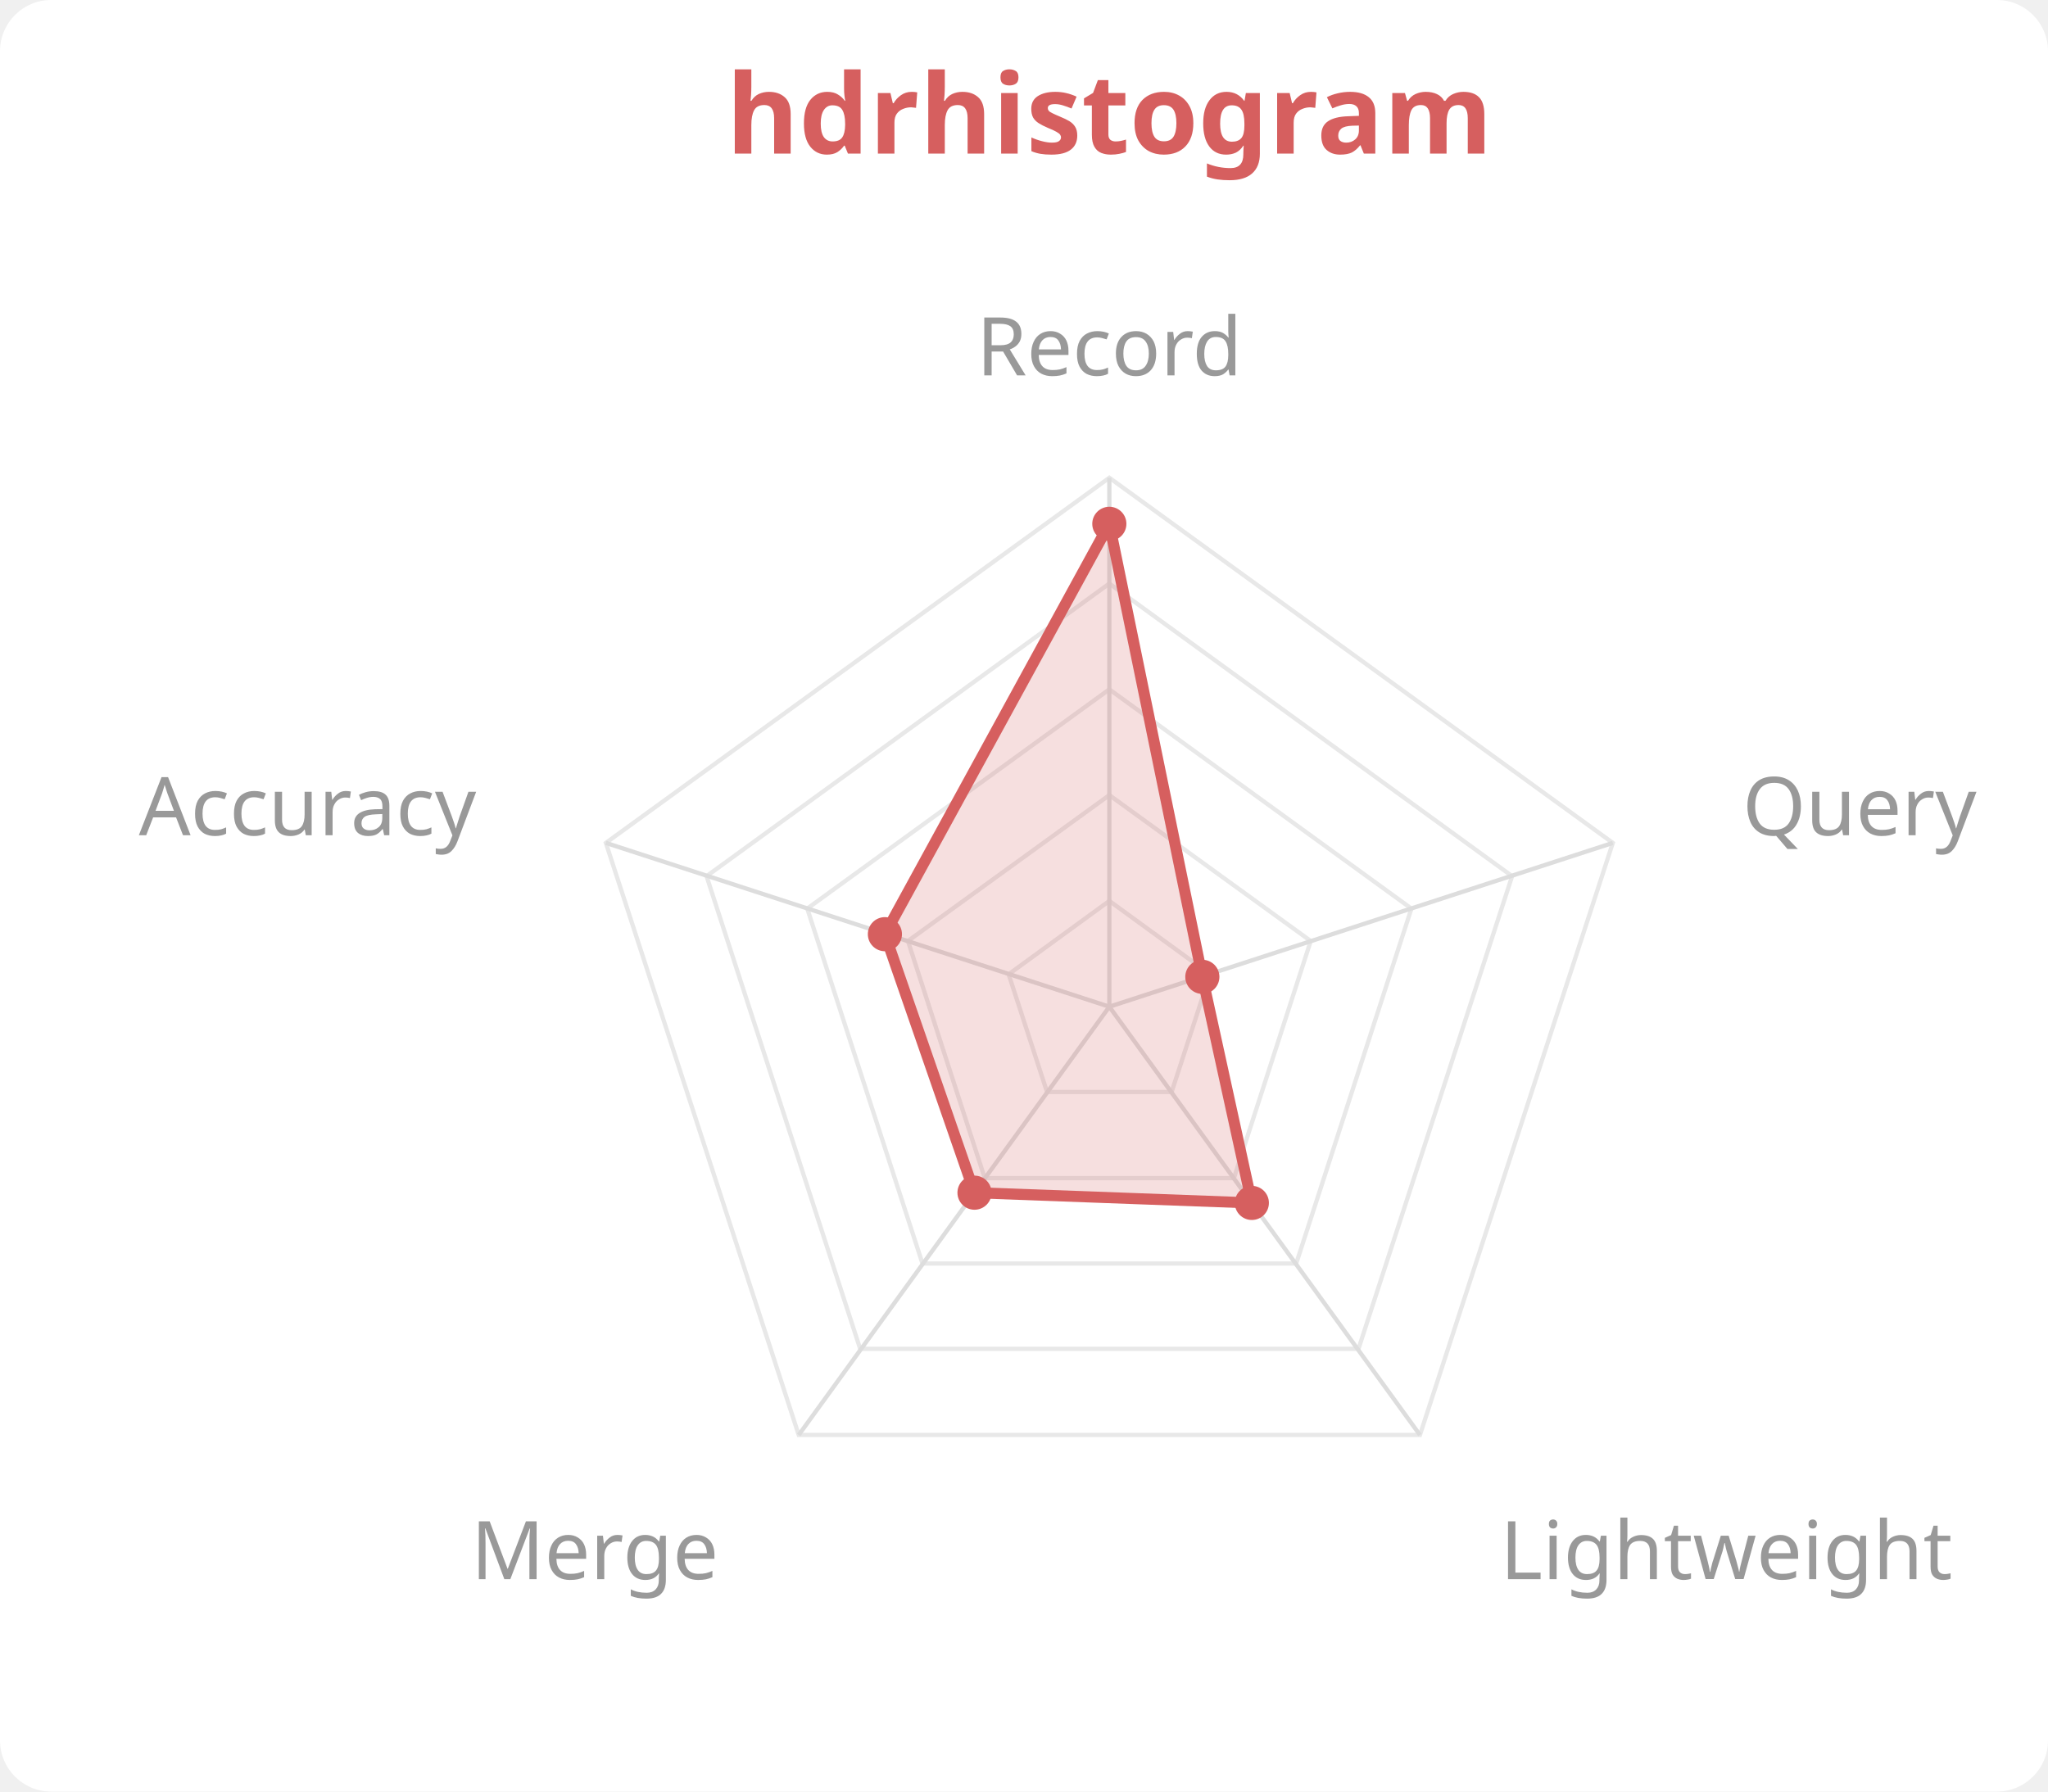
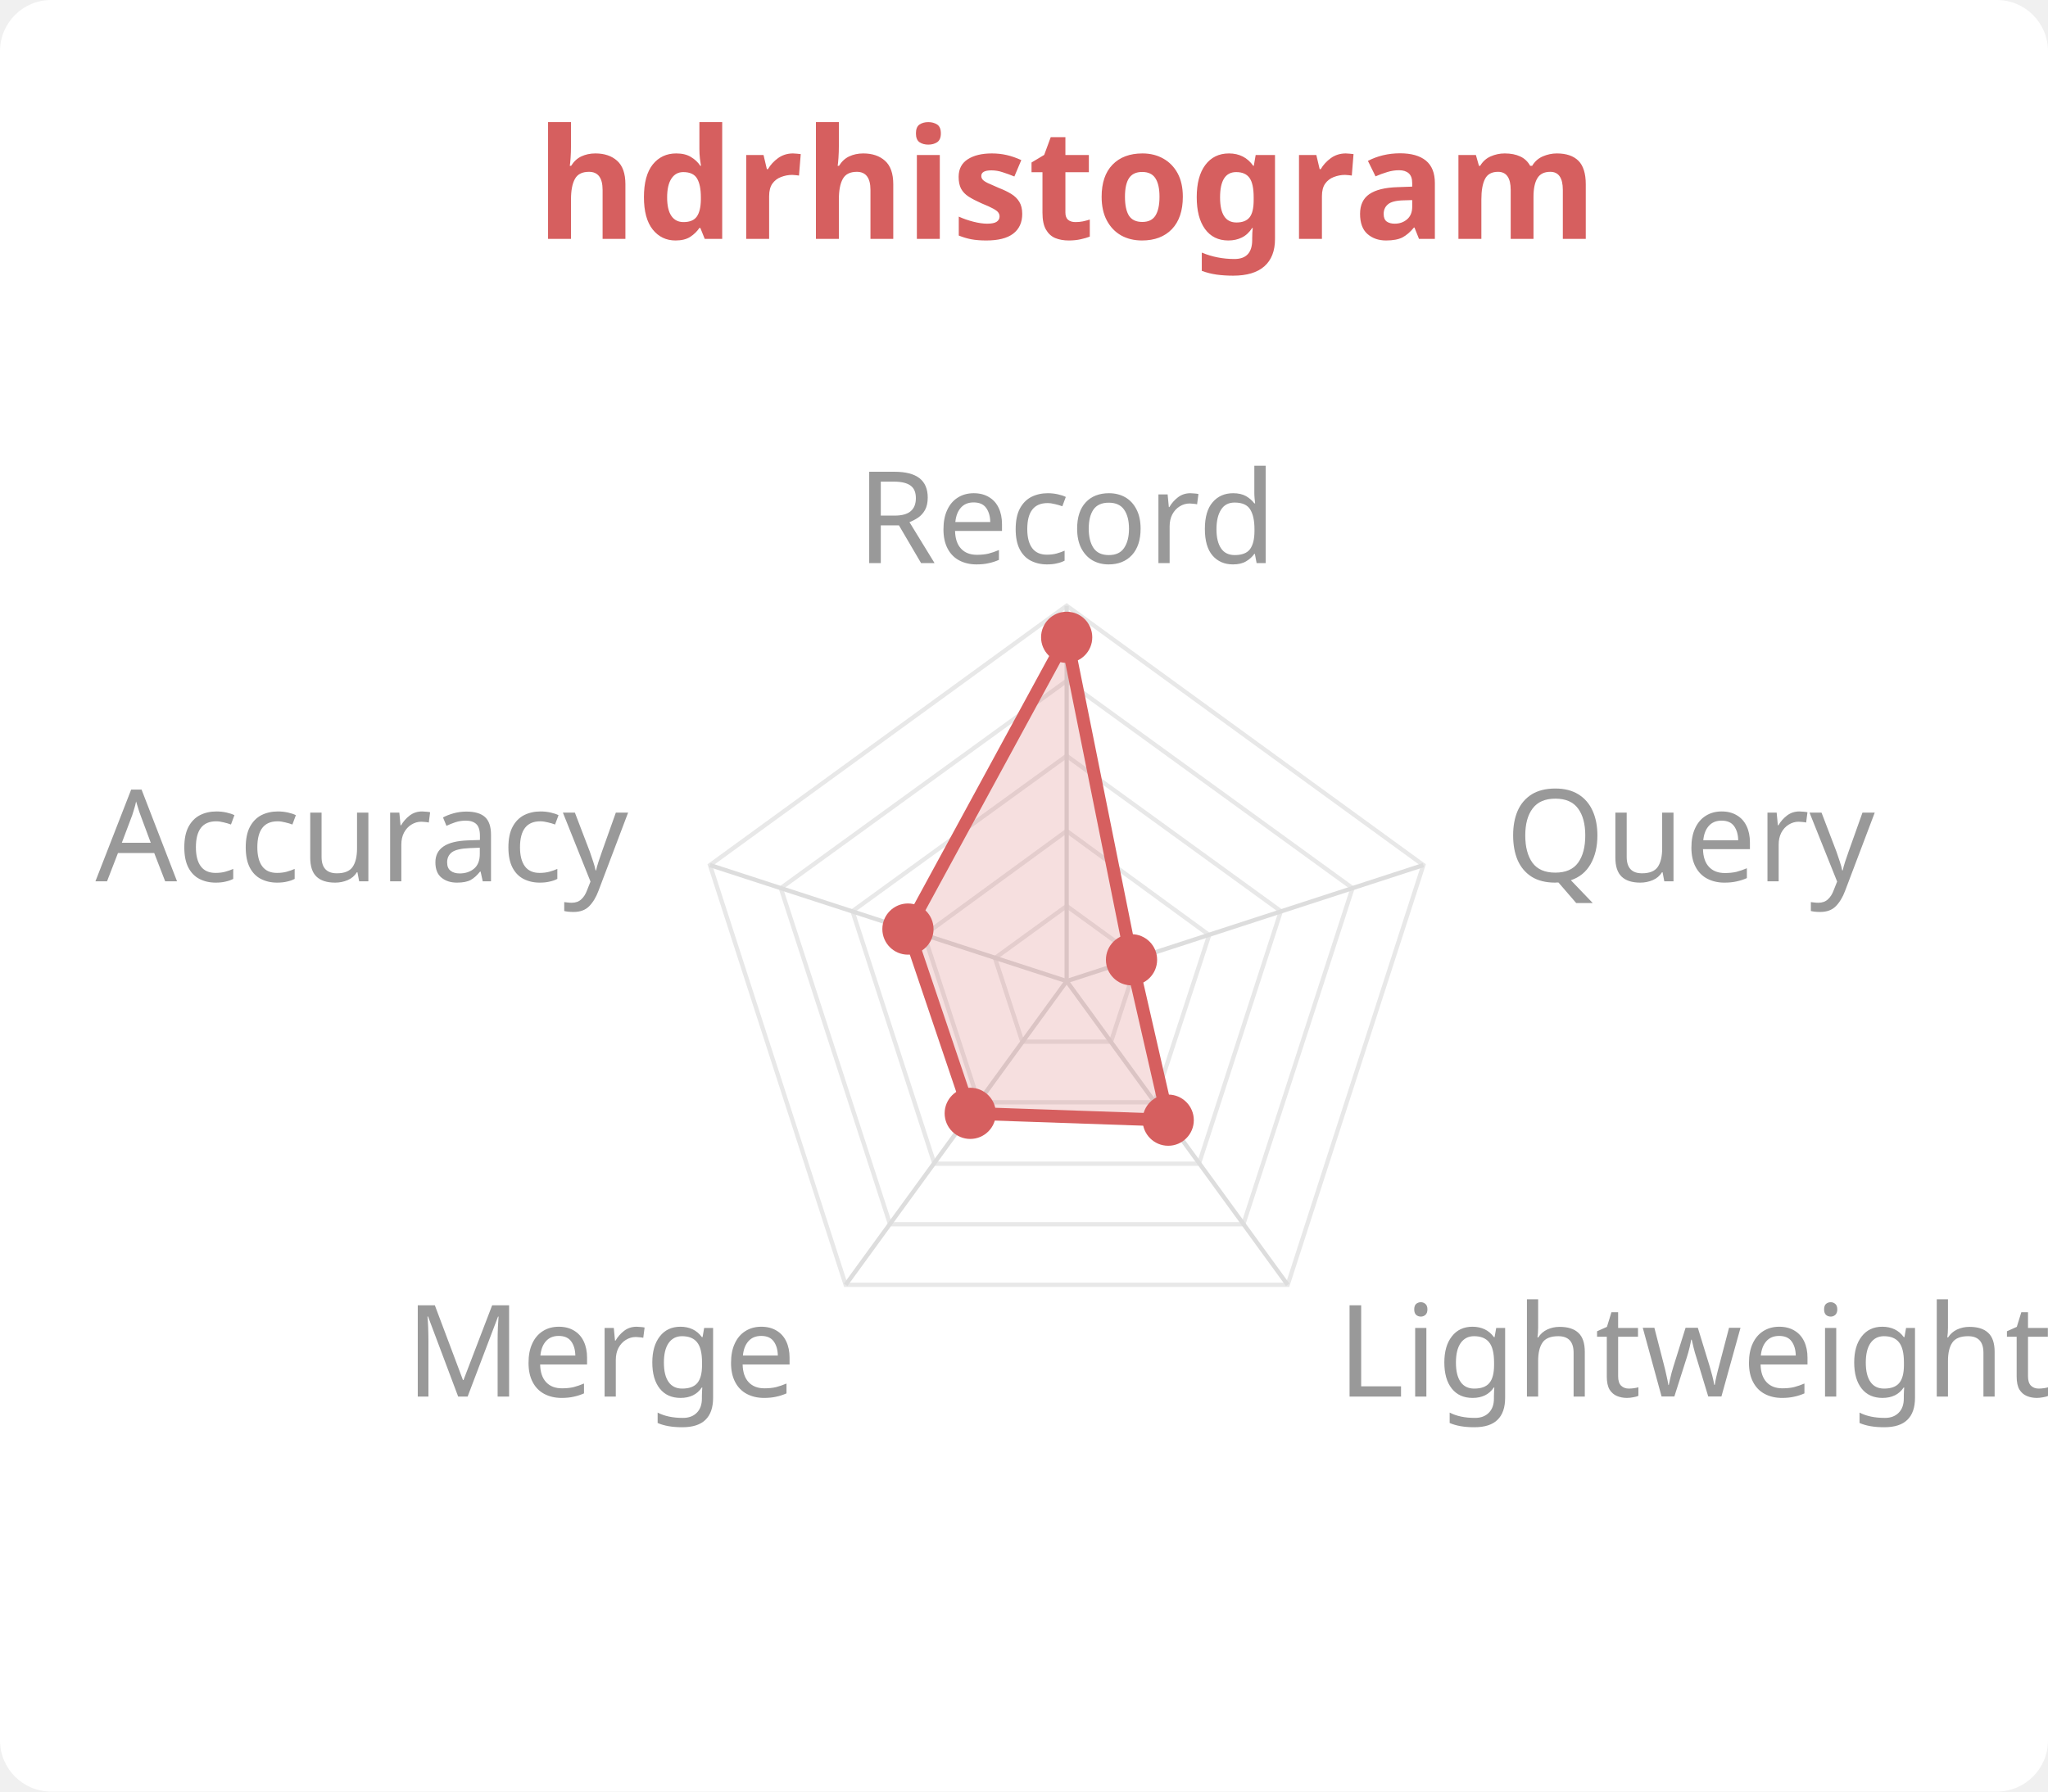
<svg xmlns="http://www.w3.org/2000/svg" viewBox="0 0 240 210" width="240" height="210">
  <rect x="0.0" y="0.0" width="240.0" height="210.0" fill="white" rx="6" />
-   <text x="130.0" y="18.0" font-family="system-ui,sans-serif" font-size="13" font-weight="600" fill="#D65F5F" text-anchor="middle">hdrhistogram</text>
-   <polygon points="130.0,105.6 141.8,114.2 137.3,128.0 122.7,128.0 118.2,114.2" fill="none" stroke="#e8e8e8" stroke-width="0.5" />
-   <polygon points="130.0,93.2 153.6,110.3 144.6,138.1 115.4,138.1 106.4,110.3" fill="none" stroke="#e8e8e8" stroke-width="0.5" />
-   <polygon points="130.0,80.8 165.4,106.5 151.9,148.1 108.1,148.1 94.6,106.5" fill="none" stroke="#e8e8e8" stroke-width="0.5" />
-   <polygon points="130.0,68.4 177.2,102.7 159.2,158.1 100.8,158.1 82.8,102.7" fill="none" stroke="#e8e8e8" stroke-width="0.5" />
-   <polygon points="130.0,56.0 189.0,98.8 166.4,168.2 93.6,168.2 71.0,98.8" fill="none" stroke="#e8e8e8" stroke-width="0.5" />
-   <line x1="130" y1="118" x2="130.0" y2="56.0" stroke="#ddd" stroke-width="0.5" />
-   <line x1="130" y1="118" x2="189.0" y2="98.8" stroke="#ddd" stroke-width="0.5" />
-   <line x1="130" y1="118" x2="166.4" y2="168.2" stroke="#ddd" stroke-width="0.5" />
-   <line x1="130" y1="118" x2="93.6" y2="168.2" stroke="#ddd" stroke-width="0.5" />
-   <line x1="130" y1="118" x2="71.0" y2="98.8" stroke="#ddd" stroke-width="0.5" />
-   <text x="130.0" y="44.0" font-family="system-ui,sans-serif" font-size="9.5" fill="#999" text-anchor="middle">Record</text>
-   <text x="204.2" y="97.9" font-family="system-ui,sans-serif" font-size="9.5" fill="#999" text-anchor="start">Query</text>
-   <text x="175.8" y="185.1" font-family="system-ui,sans-serif" font-size="9.5" fill="#999" text-anchor="start">Lightweight</text>
-   <text x="84.2" y="185.1" font-family="system-ui,sans-serif" font-size="9.5" fill="#999" text-anchor="end">Merge</text>
-   <text x="55.8" y="97.9" font-family="system-ui,sans-serif" font-size="9.5" fill="#999" text-anchor="end">Accuracy</text>
-   <polygon points="130.0,61.4 140.9,114.5 146.7,141.0 114.2,139.8 103.7,109.5" fill="#D65F5F" fill-opacity="0.20" stroke="#D65F5F" stroke-width="1.3" />
-   <circle cx="130.0" cy="61.4" r="2" fill="#D65F5F" />
-   <circle cx="140.9" cy="114.5" r="2" fill="#D65F5F" />
-   <circle cx="146.7" cy="141.0" r="2" fill="#D65F5F" />
-   <circle cx="114.2" cy="139.8" r="2" fill="#D65F5F" />
-   <circle cx="103.7" cy="109.5" r="2" fill="#D65F5F" />
+   <text x="125.0" y="28.0" font-family="system-ui,sans-serif" font-size="18" font-weight="600" fill="#D65F5F" text-anchor="middle">hdrhistogram</text>
+   <polygon points="125.0,106.2 133.4,112.3 130.2,122.1 119.8,122.1 116.6,112.3" fill="none" stroke="#e8e8e8" stroke-width="0.5" />
+   <polygon points="125.0,97.4 141.7,109.6 135.3,129.2 114.7,129.2 108.3,109.6" fill="none" stroke="#e8e8e8" stroke-width="0.5" />
+   <polygon points="125.0,88.6 150.1,106.8 140.5,136.4 109.5,136.4 99.9,106.8" fill="none" stroke="#e8e8e8" stroke-width="0.5" />
+   <polygon points="125.0,79.8 158.5,104.1 145.7,143.5 104.3,143.5 91.5,104.1" fill="none" stroke="#e8e8e8" stroke-width="0.5" />
+   <polygon points="125.0,71.0 166.8,101.4 150.9,150.6 99.1,150.6 83.2,101.4" fill="none" stroke="#e8e8e8" stroke-width="0.5" />
+   <line x1="125" y1="115" x2="125.0" y2="71.0" stroke="#ddd" stroke-width="0.5" />
+   <line x1="125" y1="115" x2="166.8" y2="101.4" stroke="#ddd" stroke-width="0.5" />
+   <line x1="125" y1="115" x2="150.9" y2="150.6" stroke="#ddd" stroke-width="0.5" />
+   <line x1="125" y1="115" x2="99.1" y2="150.6" stroke="#ddd" stroke-width="0.5" />
+   <line x1="125" y1="115" x2="83.2" y2="101.4" stroke="#ddd" stroke-width="0.5" />
+   <text x="125.0" y="66.0" font-family="system-ui,sans-serif" font-size="15" fill="#999" text-anchor="middle">Record</text>
+   <text x="176.4" y="103.3" font-family="system-ui,sans-serif" font-size="15" fill="#999" text-anchor="start">Query</text>
+   <text x="156.7" y="163.7" font-family="system-ui,sans-serif" font-size="15" fill="#999" text-anchor="start">Lightweight</text>
+   <text x="93.3" y="163.7" font-family="system-ui,sans-serif" font-size="15" fill="#999" text-anchor="end">Merge</text>
+   <text x="73.6" y="103.3" font-family="system-ui,sans-serif" font-size="15" fill="#999" text-anchor="end">Accuracy</text>
+   <polygon points="125.0,74.7 132.6,112.5 136.9,131.3 113.7,130.5 106.4,108.9" fill="#D65F5F" fill-opacity="0.20" stroke="#D65F5F" stroke-width="1.5" />
+   <circle cx="125.0" cy="74.7" r="3" fill="#D65F5F" />
+   <circle cx="132.6" cy="112.5" r="3" fill="#D65F5F" />
+   <circle cx="136.9" cy="131.3" r="3" fill="#D65F5F" />
+   <circle cx="113.7" cy="130.5" r="3" fill="#D65F5F" />
+   <circle cx="106.4" cy="108.9" r="3" fill="#D65F5F" />
</svg>
